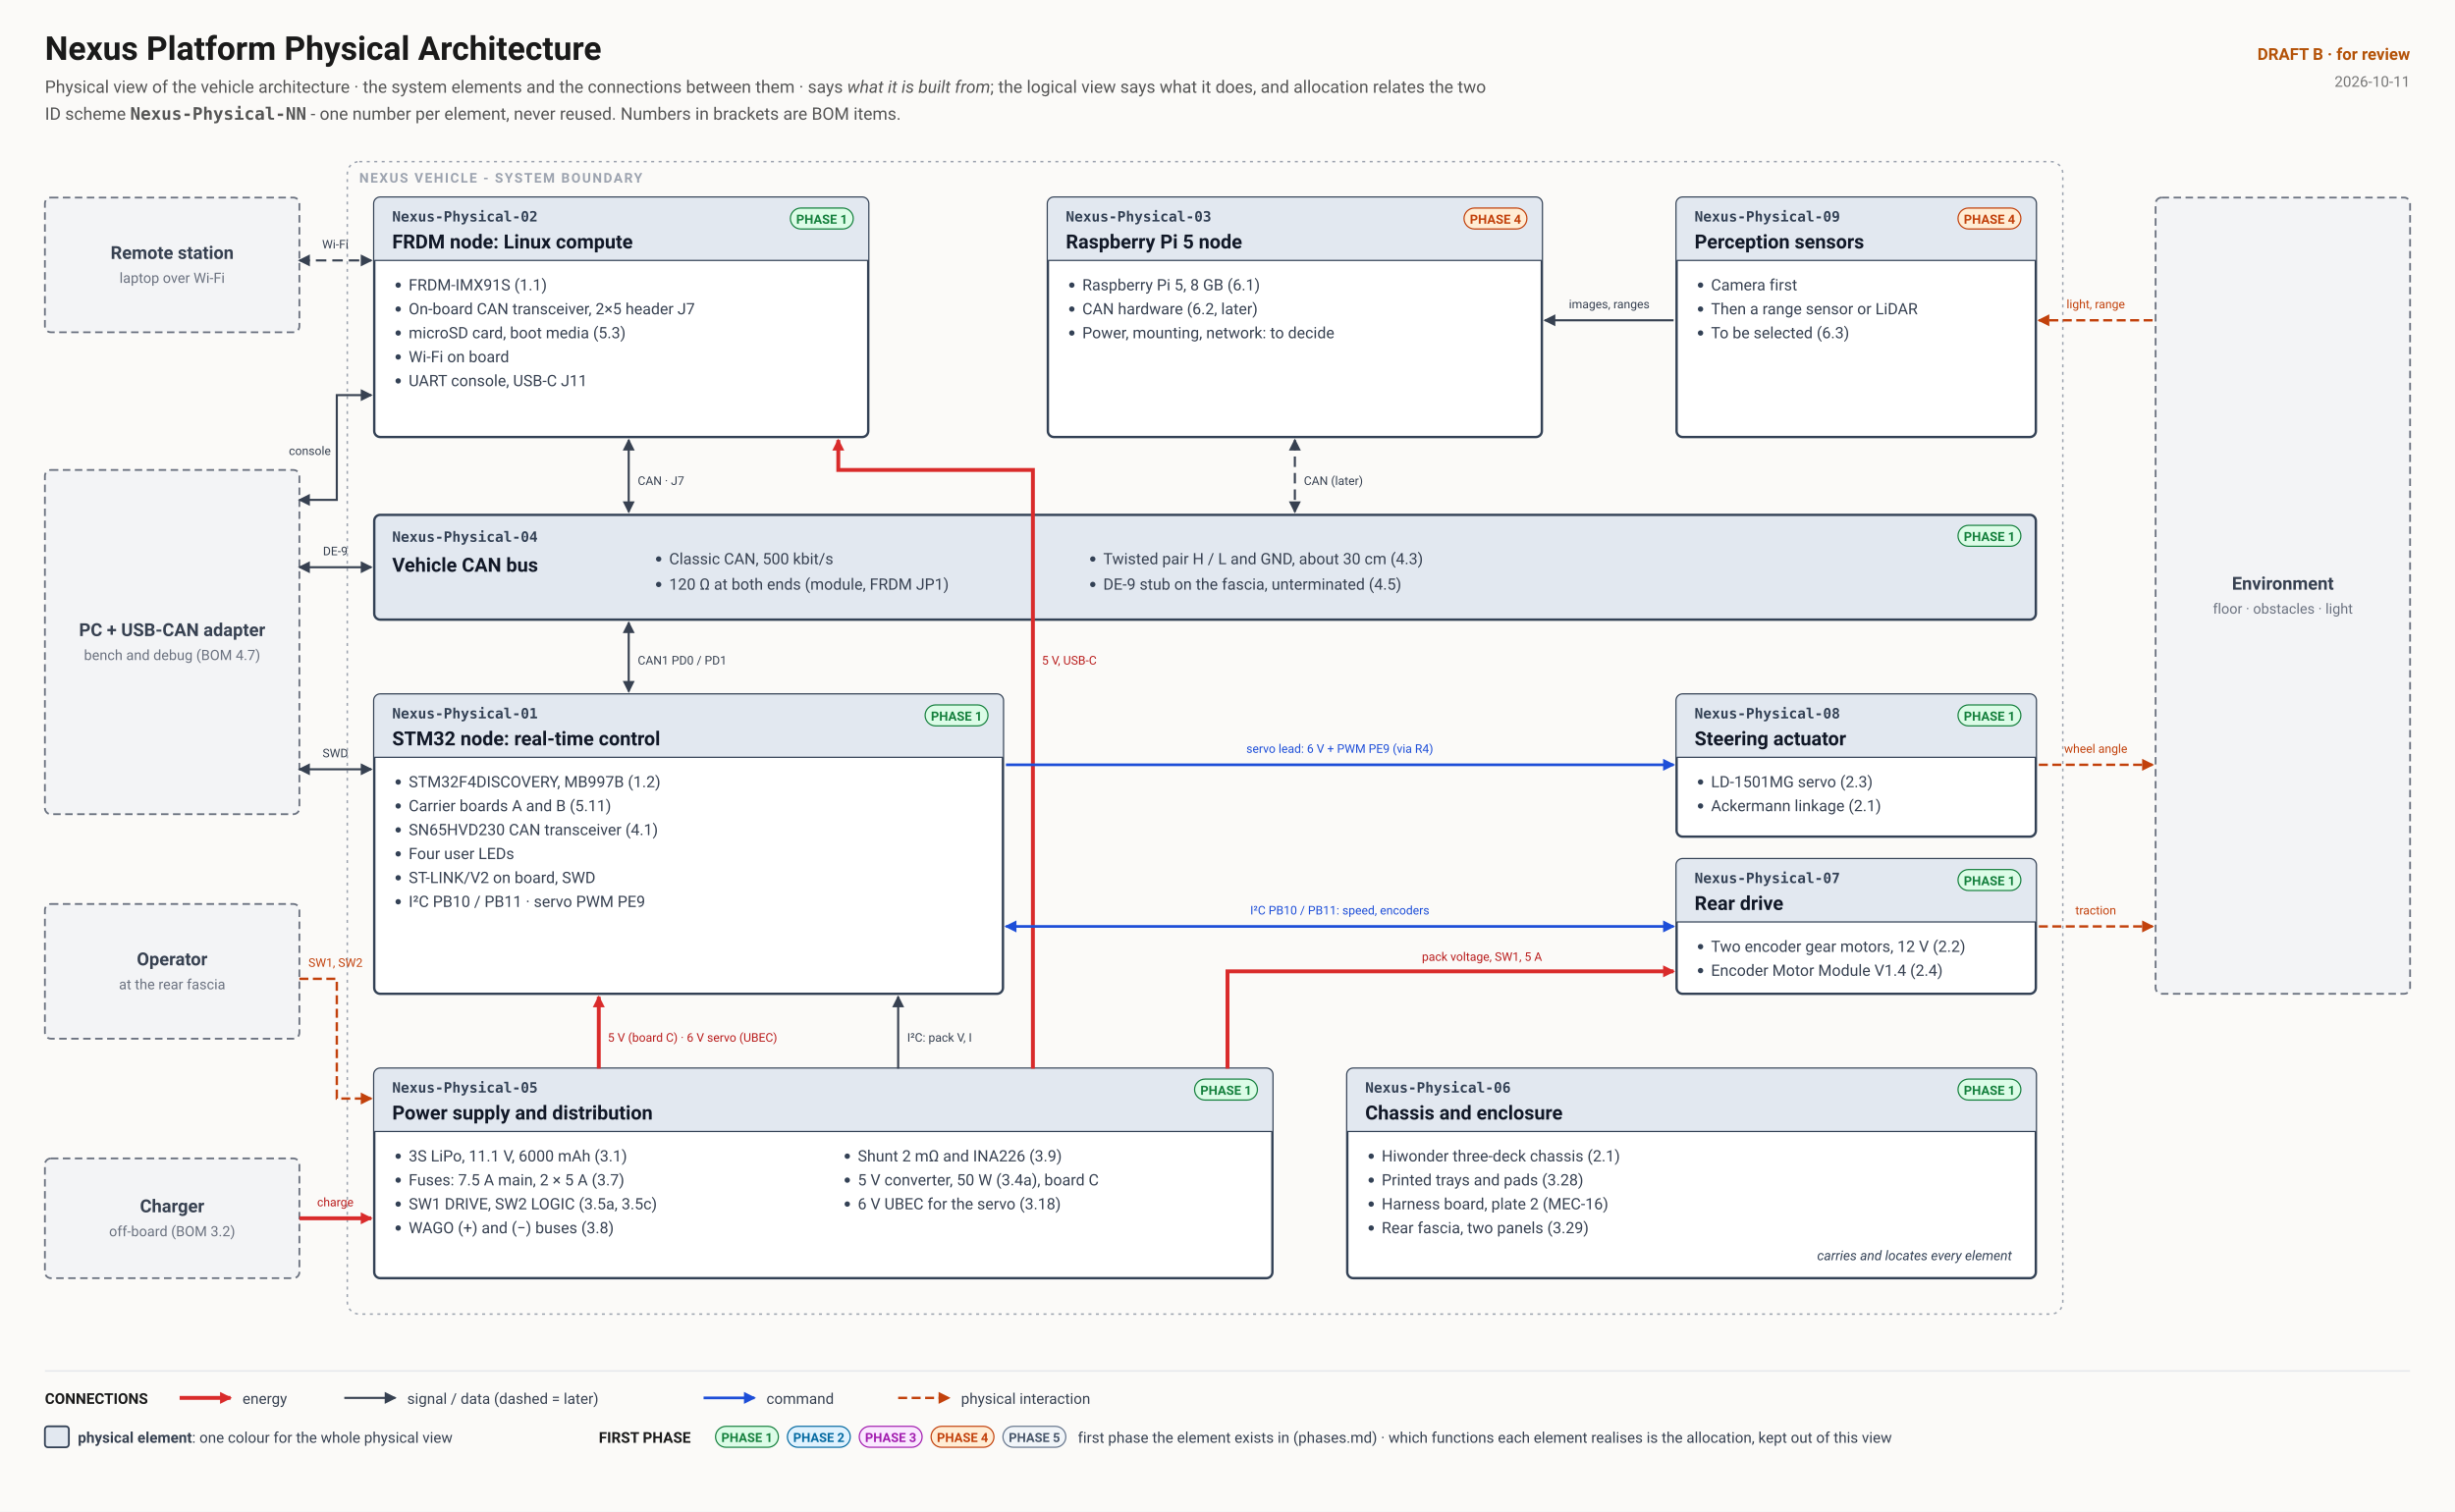
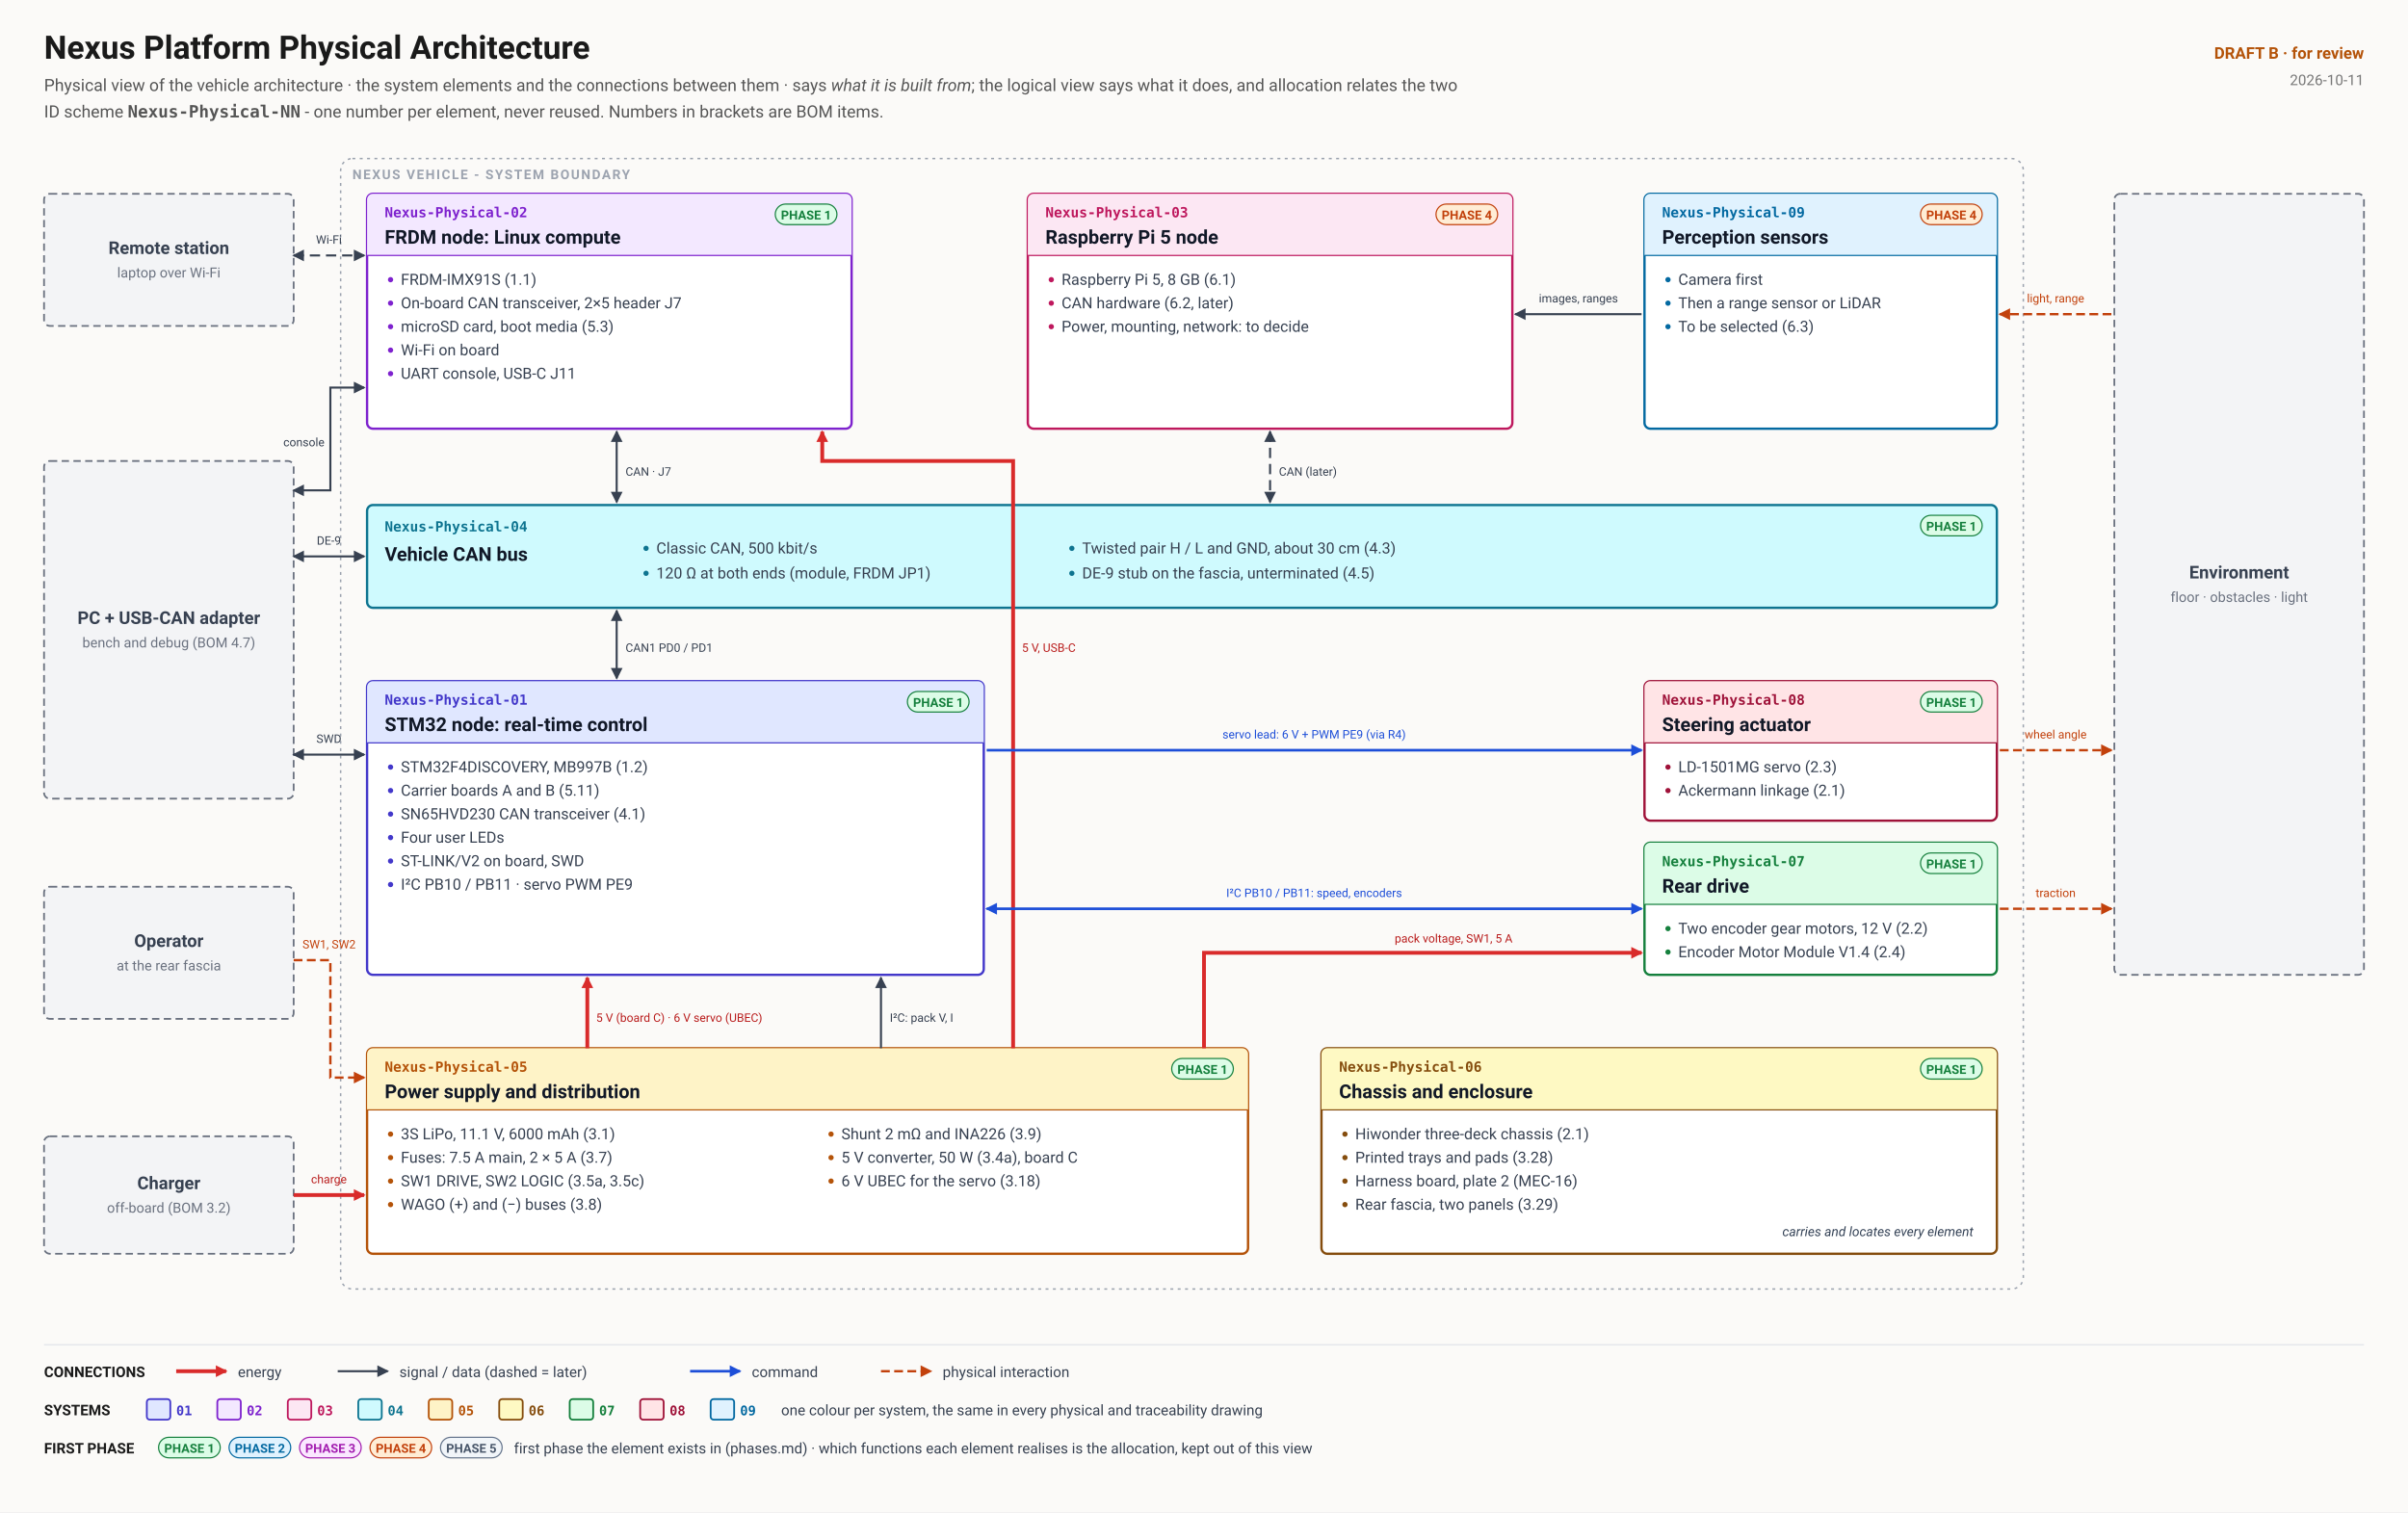
- <svg xmlns="http://www.w3.org/2000/svg" width="1640" height="1010" viewBox="0 0 1640 1010" font-family="system-ui, -apple-system, Segoe UI, Roboto, sans-serif">
+ <svg xmlns="http://www.w3.org/2000/svg" width="1640" height="1030" viewBox="0 0 1640 1030" font-family="system-ui, -apple-system, Segoe UI, Roboto, sans-serif">
  <defs>
    <marker id="mi" markerWidth="8" markerHeight="8" refX="7" refY="4" orient="auto" markerUnits="userSpaceOnUse">
      <path d="M0,0 L8,4 L0,8 z" fill="#374151" />
    </marker>
    <marker id="mis" markerWidth="8" markerHeight="8" refX="1" refY="4" orient="auto" markerUnits="userSpaceOnUse">
      <path d="M8,0 L0,4 L8,8 z" fill="#374151" />
    </marker>
    <marker id="mc" markerWidth="8" markerHeight="8" refX="7" refY="4" orient="auto" markerUnits="userSpaceOnUse">
      <path d="M0,0 L8,4 L0,8 z" fill="#1d4ed8" />
    </marker>
    <marker id="mcs" markerWidth="8" markerHeight="8" refX="1" refY="4" orient="auto" markerUnits="userSpaceOnUse">
      <path d="M8,0 L0,4 L8,8 z" fill="#1d4ed8" />
    </marker>
    <marker id="me" markerWidth="8" markerHeight="8" refX="7" refY="4" orient="auto" markerUnits="userSpaceOnUse">
      <path d="M0,0 L8,4 L0,8 z" fill="#d92b2b" />
    </marker>
    <marker id="mes" markerWidth="8" markerHeight="8" refX="1" refY="4" orient="auto" markerUnits="userSpaceOnUse">
      <path d="M8,0 L0,4 L8,8 z" fill="#d92b2b" />
    </marker>
    <marker id="mp" markerWidth="8" markerHeight="8" refX="7" refY="4" orient="auto" markerUnits="userSpaceOnUse">
      <path d="M0,0 L8,4 L0,8 z" fill="#c2410c" />
    </marker>
    <marker id="mps" markerWidth="8" markerHeight="8" refX="1" refY="4" orient="auto" markerUnits="userSpaceOnUse">
      <path d="M8,0 L0,4 L8,8 z" fill="#c2410c" />
    </marker>
  </defs>
-   <rect width="1640" height="1010" fill="#fbfaf8" />
+   <rect width="1640" height="1030" fill="#fbfaf8" />
  <text x="30" y="40" font-size="22" font-weight="700" fill="#1a1a1a">Nexus Platform Physical Architecture</text>
  <text x="30" y="62" font-size="11.5" fill="#555">Physical view of the vehicle architecture · the system elements and the connections between them · says <tspan font-style="italic">what it is built from</tspan>; the logical view says what it does, and allocation relates the two</text>
  <text x="30" y="80" font-size="11.5" fill="#555">ID scheme <tspan font-family="ui-monospace, Menlo, Consolas, monospace" font-weight="700">Nexus-Physical-NN</tspan> - one number per element, never reused. Numbers in brackets are BOM items.</text>
  <text x="1610" y="40" font-size="11" font-weight="700" fill="#b45309" text-anchor="end">DRAFT B · for review</text>
  <text x="1610" y="58" font-size="10" fill="#777" text-anchor="end">2026-10-11</text>
  <g transform="translate(0,14)">
    <rect x="30" y="118" width="170" height="90" rx="4" fill="#f3f4f6" stroke="#6b7280" stroke-width="1.2" stroke-dasharray="5 3" />
    <text x="115.0" y="159.0" font-size="12" font-weight="700" fill="#374151" text-anchor="middle">Remote station</text>
    <text x="115.0" y="175.0" font-size="9.5" fill="#6b7280" text-anchor="middle">laptop over Wi-Fi</text>
    <rect x="30" y="300" width="170" height="230" rx="4" fill="#f3f4f6" stroke="#6b7280" stroke-width="1.2" stroke-dasharray="5 3" />
    <text x="115.0" y="411.0" font-size="12" font-weight="700" fill="#374151" text-anchor="middle">PC + USB-CAN adapter</text>
    <text x="115.0" y="427.0" font-size="9.5" fill="#6b7280" text-anchor="middle">bench and debug (BOM 4.7)</text>
    <rect x="30" y="590" width="170" height="90" rx="4" fill="#f3f4f6" stroke="#6b7280" stroke-width="1.2" stroke-dasharray="5 3" />
    <text x="115.0" y="631.0" font-size="12" font-weight="700" fill="#374151" text-anchor="middle">Operator</text>
    <text x="115.0" y="647.0" font-size="9.5" fill="#6b7280" text-anchor="middle">at the rear fascia</text>
    <rect x="30" y="760" width="170" height="80" rx="4" fill="#f3f4f6" stroke="#6b7280" stroke-width="1.2" stroke-dasharray="5 3" />
    <text x="115.0" y="796.0" font-size="12" font-weight="700" fill="#374151" text-anchor="middle">Charger</text>
    <text x="115.0" y="812.0" font-size="9.5" fill="#6b7280" text-anchor="middle">off-board (BOM 3.2)</text>
    <rect x="1440" y="118" width="170" height="532" rx="4" fill="#f3f4f6" stroke="#6b7280" stroke-width="1.2" stroke-dasharray="5 3" />
    <text x="1525.0" y="380.0" font-size="12" font-weight="700" fill="#374151" text-anchor="middle">Environment</text>
    <text x="1525.0" y="396.0" font-size="9.5" fill="#6b7280" text-anchor="middle">floor · obstacles · light</text>
    <rect x="232" y="94" width="1146" height="770" rx="8" fill="none" stroke="#9ca3af" stroke-width="1" stroke-dasharray="2 3" />
    <text x="240" y="108" font-size="9" font-weight="700" fill="#9ca3af" letter-spacing="1">NEXUS VEHICLE - SYSTEM BOUNDARY</text>
    <g id="Nexus-Physical-02">
-       <rect x="250" y="118" width="330" height="160" rx="4" fill="#ffffff" stroke="#334155" stroke-width="1.6" />
-       <path d="M250,122 a4,4 0 0 1 4,-4 h322 a4,4 0 0 1 4,4 v38 h-330 z" fill="#e2e8f0" />
-       <line x1="250" y1="160" x2="580" y2="160" stroke="#334155" stroke-width="0.8" />
-       <text x="262" y="134" font-size="9.5" font-weight="700" fill="#334155" font-family="ui-monospace, Menlo, Consolas, monospace">Nexus-Physical-02</text>
+       <rect x="250" y="118" width="330" height="160" rx="4" fill="#ffffff" stroke="#7e22ce" stroke-width="1.6" />
+       <path d="M250,122 a4,4 0 0 1 4,-4 h322 a4,4 0 0 1 4,4 v38 h-330 z" fill="#f3e8ff" />
+       <line x1="250" y1="160" x2="580" y2="160" stroke="#7e22ce" stroke-width="0.8" />
+       <text x="262" y="134" font-size="9.5" font-weight="700" fill="#7e22ce" font-family="ui-monospace, Menlo, Consolas, monospace">Nexus-Physical-02</text>
      <text x="262" y="152" font-size="13" font-weight="700" fill="#111827">FRDM node: Linux compute</text>
      <rect x="528" y="125" width="42" height="14" rx="7" fill="#dcfce7" stroke="#15803d" stroke-width="0.8" />
      <text x="549.0" y="135.5" font-size="8.5" font-weight="700" text-anchor="middle" fill="#15803d">PHASE 1</text>
-       <circle cx="266.0" cy="176.5" r="1.8" fill="#334155" />
+       <circle cx="266.0" cy="176.5" r="1.8" fill="#7e22ce" />
      <text x="273.0" y="180" font-size="10.5" fill="#374151">FRDM-IMX91S (1.1)</text>
-       <circle cx="266.0" cy="192.5" r="1.8" fill="#334155" />
+       <circle cx="266.0" cy="192.5" r="1.8" fill="#7e22ce" />
      <text x="273.0" y="196" font-size="10.5" fill="#374151">On-board CAN transceiver, 2×5 header J7</text>
-       <circle cx="266.0" cy="208.5" r="1.8" fill="#334155" />
+       <circle cx="266.0" cy="208.5" r="1.8" fill="#7e22ce" />
      <text x="273.0" y="212" font-size="10.5" fill="#374151">microSD card, boot media (5.3)</text>
-       <circle cx="266.0" cy="224.5" r="1.8" fill="#334155" />
+       <circle cx="266.0" cy="224.5" r="1.8" fill="#7e22ce" />
      <text x="273.0" y="228" font-size="10.5" fill="#374151">Wi-Fi on board</text>
-       <circle cx="266.0" cy="240.5" r="1.8" fill="#334155" />
+       <circle cx="266.0" cy="240.5" r="1.8" fill="#7e22ce" />
      <text x="273.0" y="244" font-size="10.5" fill="#374151">UART console, USB-C J11</text>
    </g>
    <g id="Nexus-Physical-03">
-       <rect x="700" y="118" width="330" height="160" rx="4" fill="#ffffff" stroke="#334155" stroke-width="1.6" />
-       <path d="M700,122 a4,4 0 0 1 4,-4 h322 a4,4 0 0 1 4,4 v38 h-330 z" fill="#e2e8f0" />
-       <line x1="700" y1="160" x2="1030" y2="160" stroke="#334155" stroke-width="0.8" />
-       <text x="712" y="134" font-size="9.5" font-weight="700" fill="#334155" font-family="ui-monospace, Menlo, Consolas, monospace">Nexus-Physical-03</text>
+       <rect x="700" y="118" width="330" height="160" rx="4" fill="#ffffff" stroke="#be185d" stroke-width="1.6" />
+       <path d="M700,122 a4,4 0 0 1 4,-4 h322 a4,4 0 0 1 4,4 v38 h-330 z" fill="#fce7f3" />
+       <line x1="700" y1="160" x2="1030" y2="160" stroke="#be185d" stroke-width="0.8" />
+       <text x="712" y="134" font-size="9.5" font-weight="700" fill="#be185d" font-family="ui-monospace, Menlo, Consolas, monospace">Nexus-Physical-03</text>
      <text x="712" y="152" font-size="13" font-weight="700" fill="#111827">Raspberry Pi 5 node</text>
      <rect x="978" y="125" width="42" height="14" rx="7" fill="#ffedd5" stroke="#c2410c" stroke-width="0.8" />
      <text x="999.0" y="135.5" font-size="8.5" font-weight="700" text-anchor="middle" fill="#c2410c">PHASE 4</text>
-       <circle cx="716.0" cy="176.5" r="1.8" fill="#334155" />
+       <circle cx="716.0" cy="176.5" r="1.8" fill="#be185d" />
      <text x="723.0" y="180" font-size="10.5" fill="#374151">Raspberry Pi 5, 8 GB (6.1)</text>
-       <circle cx="716.0" cy="192.5" r="1.8" fill="#334155" />
+       <circle cx="716.0" cy="192.5" r="1.8" fill="#be185d" />
      <text x="723.0" y="196" font-size="10.5" fill="#374151">CAN hardware (6.2, later)</text>
-       <circle cx="716.0" cy="208.5" r="1.8" fill="#334155" />
+       <circle cx="716.0" cy="208.5" r="1.8" fill="#be185d" />
      <text x="723.0" y="212" font-size="10.5" fill="#374151">Power, mounting, network: to decide</text>
    </g>
    <g id="Nexus-Physical-09">
-       <rect x="1120" y="118" width="240" height="160" rx="4" fill="#ffffff" stroke="#334155" stroke-width="1.6" />
-       <path d="M1120,122 a4,4 0 0 1 4,-4 h232 a4,4 0 0 1 4,4 v38 h-240 z" fill="#e2e8f0" />
-       <line x1="1120" y1="160" x2="1360" y2="160" stroke="#334155" stroke-width="0.8" />
-       <text x="1132" y="134" font-size="9.5" font-weight="700" fill="#334155" font-family="ui-monospace, Menlo, Consolas, monospace">Nexus-Physical-09</text>
+       <rect x="1120" y="118" width="240" height="160" rx="4" fill="#ffffff" stroke="#0369a1" stroke-width="1.6" />
+       <path d="M1120,122 a4,4 0 0 1 4,-4 h232 a4,4 0 0 1 4,4 v38 h-240 z" fill="#e0f2fe" />
+       <line x1="1120" y1="160" x2="1360" y2="160" stroke="#0369a1" stroke-width="0.8" />
+       <text x="1132" y="134" font-size="9.5" font-weight="700" fill="#0369a1" font-family="ui-monospace, Menlo, Consolas, monospace">Nexus-Physical-09</text>
      <text x="1132" y="152" font-size="13" font-weight="700" fill="#111827">Perception sensors</text>
      <rect x="1308" y="125" width="42" height="14" rx="7" fill="#ffedd5" stroke="#c2410c" stroke-width="0.8" />
      <text x="1329.0" y="135.5" font-size="8.5" font-weight="700" text-anchor="middle" fill="#c2410c">PHASE 4</text>
-       <circle cx="1136.0" cy="176.5" r="1.8" fill="#334155" />
+       <circle cx="1136.0" cy="176.5" r="1.8" fill="#0369a1" />
      <text x="1143.0" y="180" font-size="10.5" fill="#374151">Camera first</text>
-       <circle cx="1136.0" cy="192.5" r="1.8" fill="#334155" />
+       <circle cx="1136.0" cy="192.5" r="1.8" fill="#0369a1" />
      <text x="1143.0" y="196" font-size="10.5" fill="#374151">Then a range sensor or LiDAR</text>
-       <circle cx="1136.0" cy="208.5" r="1.8" fill="#334155" />
+       <circle cx="1136.0" cy="208.5" r="1.8" fill="#0369a1" />
      <text x="1143.0" y="212" font-size="10.5" fill="#374151">To be selected (6.3)</text>
    </g>
    <g id="Nexus-Physical-04">
-       <rect x="250" y="330" width="1110" height="70" rx="4" fill="#e2e8f0" stroke="#334155" stroke-width="1.6" />
-       <text x="262" y="348" font-size="9.5" font-weight="700" fill="#334155" font-family="ui-monospace, Menlo, Consolas, monospace">Nexus-Physical-04</text>
+       <rect x="250" y="330" width="1110" height="70" rx="4" fill="#cffafe" stroke="#0e7490" stroke-width="1.6" />
+       <text x="262" y="348" font-size="9.5" font-weight="700" fill="#0e7490" font-family="ui-monospace, Menlo, Consolas, monospace">Nexus-Physical-04</text>
      <text x="262" y="368" font-size="13" font-weight="700" fill="#111827">Vehicle CAN bus</text>
-       <circle cx="440" cy="359.5" r="1.8" fill="#334155" />
+       <circle cx="440" cy="359.5" r="1.8" fill="#0e7490" />
      <text x="447" y="363" font-size="10.5" fill="#374151">Classic CAN, 500 kbit/s</text>
-       <circle cx="440" cy="376.5" r="1.8" fill="#334155" />
+       <circle cx="440" cy="376.5" r="1.8" fill="#0e7490" />
      <text x="447" y="380" font-size="10.5" fill="#374151">120 Ω at both ends (module, FRDM JP1)</text>
-       <circle cx="730" cy="359.5" r="1.8" fill="#334155" />
+       <circle cx="730" cy="359.5" r="1.8" fill="#0e7490" />
      <text x="737" y="363" font-size="10.5" fill="#374151">Twisted pair H / L and GND, about 30 cm (4.3)</text>
-       <circle cx="730" cy="376.5" r="1.8" fill="#334155" />
+       <circle cx="730" cy="376.5" r="1.8" fill="#0e7490" />
      <text x="737" y="380" font-size="10.5" fill="#374151">DE-9 stub on the fascia, unterminated (4.5)</text>
      <rect x="1308" y="337" width="42" height="14" rx="7" fill="#dcfce7" stroke="#15803d" stroke-width="0.8" />
      <text x="1329.0" y="347.5" font-size="8.5" font-weight="700" text-anchor="middle" fill="#15803d">PHASE 1</text>
    </g>
    <g id="Nexus-Physical-01">
-       <rect x="250" y="450" width="420" height="200" rx="4" fill="#ffffff" stroke="#334155" stroke-width="1.6" />
-       <path d="M250,454 a4,4 0 0 1 4,-4 h412 a4,4 0 0 1 4,4 v38 h-420 z" fill="#e2e8f0" />
-       <line x1="250" y1="492" x2="670" y2="492" stroke="#334155" stroke-width="0.8" />
-       <text x="262" y="466" font-size="9.5" font-weight="700" fill="#334155" font-family="ui-monospace, Menlo, Consolas, monospace">Nexus-Physical-01</text>
+       <rect x="250" y="450" width="420" height="200" rx="4" fill="#ffffff" stroke="#4338ca" stroke-width="1.6" />
+       <path d="M250,454 a4,4 0 0 1 4,-4 h412 a4,4 0 0 1 4,4 v38 h-420 z" fill="#e0e7ff" />
+       <line x1="250" y1="492" x2="670" y2="492" stroke="#4338ca" stroke-width="0.8" />
+       <text x="262" y="466" font-size="9.5" font-weight="700" fill="#4338ca" font-family="ui-monospace, Menlo, Consolas, monospace">Nexus-Physical-01</text>
      <text x="262" y="484" font-size="13" font-weight="700" fill="#111827">STM32 node: real-time control</text>
      <rect x="618" y="457" width="42" height="14" rx="7" fill="#dcfce7" stroke="#15803d" stroke-width="0.8" />
      <text x="639.0" y="467.5" font-size="8.5" font-weight="700" text-anchor="middle" fill="#15803d">PHASE 1</text>
-       <circle cx="266.0" cy="508.5" r="1.8" fill="#334155" />
+       <circle cx="266.0" cy="508.5" r="1.8" fill="#4338ca" />
      <text x="273.0" y="512" font-size="10.5" fill="#374151">STM32F4DISCOVERY, MB997B (1.2)</text>
-       <circle cx="266.0" cy="524.5" r="1.8" fill="#334155" />
+       <circle cx="266.0" cy="524.5" r="1.8" fill="#4338ca" />
      <text x="273.0" y="528" font-size="10.5" fill="#374151">Carrier boards A and B (5.11)</text>
-       <circle cx="266.0" cy="540.5" r="1.8" fill="#334155" />
+       <circle cx="266.0" cy="540.5" r="1.8" fill="#4338ca" />
      <text x="273.0" y="544" font-size="10.5" fill="#374151">SN65HVD230 CAN transceiver (4.1)</text>
-       <circle cx="266.0" cy="556.5" r="1.8" fill="#334155" />
+       <circle cx="266.0" cy="556.5" r="1.8" fill="#4338ca" />
      <text x="273.0" y="560" font-size="10.5" fill="#374151">Four user LEDs</text>
-       <circle cx="266.0" cy="572.5" r="1.8" fill="#334155" />
+       <circle cx="266.0" cy="572.5" r="1.8" fill="#4338ca" />
      <text x="273.0" y="576" font-size="10.5" fill="#374151">ST-LINK/V2 on board, SWD</text>
-       <circle cx="266.0" cy="588.5" r="1.8" fill="#334155" />
+       <circle cx="266.0" cy="588.5" r="1.8" fill="#4338ca" />
      <text x="273.0" y="592" font-size="10.5" fill="#374151">I²C PB10 / PB11 · servo PWM PE9</text>
    </g>
    <g id="Nexus-Physical-08">
-       <rect x="1120" y="450" width="240" height="95" rx="4" fill="#ffffff" stroke="#334155" stroke-width="1.6" />
-       <path d="M1120,454 a4,4 0 0 1 4,-4 h232 a4,4 0 0 1 4,4 v38 h-240 z" fill="#e2e8f0" />
-       <line x1="1120" y1="492" x2="1360" y2="492" stroke="#334155" stroke-width="0.8" />
-       <text x="1132" y="466" font-size="9.5" font-weight="700" fill="#334155" font-family="ui-monospace, Menlo, Consolas, monospace">Nexus-Physical-08</text>
+       <rect x="1120" y="450" width="240" height="95" rx="4" fill="#ffffff" stroke="#9f1239" stroke-width="1.6" />
+       <path d="M1120,454 a4,4 0 0 1 4,-4 h232 a4,4 0 0 1 4,4 v38 h-240 z" fill="#ffe4e6" />
+       <line x1="1120" y1="492" x2="1360" y2="492" stroke="#9f1239" stroke-width="0.8" />
+       <text x="1132" y="466" font-size="9.5" font-weight="700" fill="#9f1239" font-family="ui-monospace, Menlo, Consolas, monospace">Nexus-Physical-08</text>
      <text x="1132" y="484" font-size="13" font-weight="700" fill="#111827">Steering actuator</text>
      <rect x="1308" y="457" width="42" height="14" rx="7" fill="#dcfce7" stroke="#15803d" stroke-width="0.8" />
      <text x="1329.0" y="467.5" font-size="8.5" font-weight="700" text-anchor="middle" fill="#15803d">PHASE 1</text>
-       <circle cx="1136.0" cy="508.5" r="1.8" fill="#334155" />
+       <circle cx="1136.0" cy="508.5" r="1.8" fill="#9f1239" />
      <text x="1143.0" y="512" font-size="10.5" fill="#374151">LD-1501MG servo (2.3)</text>
-       <circle cx="1136.0" cy="524.5" r="1.8" fill="#334155" />
+       <circle cx="1136.0" cy="524.5" r="1.8" fill="#9f1239" />
      <text x="1143.0" y="528" font-size="10.5" fill="#374151">Ackermann linkage (2.1)</text>
    </g>
    <g id="Nexus-Physical-07">
-       <rect x="1120" y="560" width="240" height="90" rx="4" fill="#ffffff" stroke="#334155" stroke-width="1.6" />
-       <path d="M1120,564 a4,4 0 0 1 4,-4 h232 a4,4 0 0 1 4,4 v38 h-240 z" fill="#e2e8f0" />
-       <line x1="1120" y1="602" x2="1360" y2="602" stroke="#334155" stroke-width="0.8" />
-       <text x="1132" y="576" font-size="9.5" font-weight="700" fill="#334155" font-family="ui-monospace, Menlo, Consolas, monospace">Nexus-Physical-07</text>
+       <rect x="1120" y="560" width="240" height="90" rx="4" fill="#ffffff" stroke="#15803d" stroke-width="1.6" />
+       <path d="M1120,564 a4,4 0 0 1 4,-4 h232 a4,4 0 0 1 4,4 v38 h-240 z" fill="#dcfce7" />
+       <line x1="1120" y1="602" x2="1360" y2="602" stroke="#15803d" stroke-width="0.8" />
+       <text x="1132" y="576" font-size="9.5" font-weight="700" fill="#15803d" font-family="ui-monospace, Menlo, Consolas, monospace">Nexus-Physical-07</text>
      <text x="1132" y="594" font-size="13" font-weight="700" fill="#111827">Rear drive</text>
      <rect x="1308" y="567" width="42" height="14" rx="7" fill="#dcfce7" stroke="#15803d" stroke-width="0.8" />
      <text x="1329.0" y="577.5" font-size="8.5" font-weight="700" text-anchor="middle" fill="#15803d">PHASE 1</text>
-       <circle cx="1136.0" cy="618.5" r="1.8" fill="#334155" />
+       <circle cx="1136.0" cy="618.5" r="1.8" fill="#15803d" />
      <text x="1143.0" y="622" font-size="10.5" fill="#374151">Two encoder gear motors, 12 V (2.2)</text>
-       <circle cx="1136.0" cy="634.5" r="1.8" fill="#334155" />
+       <circle cx="1136.0" cy="634.5" r="1.8" fill="#15803d" />
      <text x="1143.0" y="638" font-size="10.5" fill="#374151">Encoder Motor Module V1.4 (2.4)</text>
    </g>
    <g id="Nexus-Physical-05">
-       <rect x="250" y="700" width="600" height="140" rx="4" fill="#ffffff" stroke="#334155" stroke-width="1.6" />
-       <path d="M250,704 a4,4 0 0 1 4,-4 h592 a4,4 0 0 1 4,4 v38 h-600 z" fill="#e2e8f0" />
-       <line x1="250" y1="742" x2="850" y2="742" stroke="#334155" stroke-width="0.8" />
-       <text x="262" y="716" font-size="9.5" font-weight="700" fill="#334155" font-family="ui-monospace, Menlo, Consolas, monospace">Nexus-Physical-05</text>
+       <rect x="250" y="700" width="600" height="140" rx="4" fill="#ffffff" stroke="#b45309" stroke-width="1.6" />
+       <path d="M250,704 a4,4 0 0 1 4,-4 h592 a4,4 0 0 1 4,4 v38 h-600 z" fill="#fef3c7" />
+       <line x1="250" y1="742" x2="850" y2="742" stroke="#b45309" stroke-width="0.8" />
+       <text x="262" y="716" font-size="9.5" font-weight="700" fill="#b45309" font-family="ui-monospace, Menlo, Consolas, monospace">Nexus-Physical-05</text>
      <text x="262" y="734" font-size="13" font-weight="700" fill="#111827">Power supply and distribution</text>
      <rect x="798" y="707" width="42" height="14" rx="7" fill="#dcfce7" stroke="#15803d" stroke-width="0.8" />
      <text x="819.0" y="717.5" font-size="8.5" font-weight="700" text-anchor="middle" fill="#15803d">PHASE 1</text>
-       <circle cx="266.0" cy="758.5" r="1.8" fill="#334155" />
+       <circle cx="266.0" cy="758.5" r="1.8" fill="#b45309" />
      <text x="273.0" y="762" font-size="10.5" fill="#374151">3S LiPo, 11.1 V, 6000 mAh (3.1)</text>
-       <circle cx="266.0" cy="774.5" r="1.8" fill="#334155" />
+       <circle cx="266.0" cy="774.5" r="1.8" fill="#b45309" />
      <text x="273.0" y="778" font-size="10.5" fill="#374151">Fuses: 7.5 A main, 2 × 5 A (3.7)</text>
-       <circle cx="266.0" cy="790.5" r="1.8" fill="#334155" />
+       <circle cx="266.0" cy="790.5" r="1.8" fill="#b45309" />
      <text x="273.0" y="794" font-size="10.5" fill="#374151">SW1 DRIVE, SW2 LOGIC (3.5a, 3.5c)</text>
-       <circle cx="266.0" cy="806.5" r="1.8" fill="#334155" />
+       <circle cx="266.0" cy="806.5" r="1.8" fill="#b45309" />
      <text x="273.0" y="810" font-size="10.5" fill="#374151">WAGO (+) and (−) buses (3.8)</text>
-       <circle cx="566.0" cy="758.5" r="1.8" fill="#334155" />
+       <circle cx="566.0" cy="758.5" r="1.8" fill="#b45309" />
      <text x="573.0" y="762" font-size="10.5" fill="#374151">Shunt 2 mΩ and INA226 (3.9)</text>
-       <circle cx="566.0" cy="774.5" r="1.8" fill="#334155" />
+       <circle cx="566.0" cy="774.5" r="1.8" fill="#b45309" />
      <text x="573.0" y="778" font-size="10.5" fill="#374151">5 V converter, 50 W (3.4a), board C</text>
-       <circle cx="566.0" cy="790.5" r="1.8" fill="#334155" />
+       <circle cx="566.0" cy="790.5" r="1.8" fill="#b45309" />
      <text x="573.0" y="794" font-size="10.5" fill="#374151">6 V UBEC for the servo (3.18)</text>
    </g>
    <g id="Nexus-Physical-06">
-       <rect x="900" y="700" width="460" height="140" rx="4" fill="#ffffff" stroke="#334155" stroke-width="1.6" />
-       <path d="M900,704 a4,4 0 0 1 4,-4 h452 a4,4 0 0 1 4,4 v38 h-460 z" fill="#e2e8f0" />
-       <line x1="900" y1="742" x2="1360" y2="742" stroke="#334155" stroke-width="0.8" />
-       <text x="912" y="716" font-size="9.5" font-weight="700" fill="#334155" font-family="ui-monospace, Menlo, Consolas, monospace">Nexus-Physical-06</text>
+       <rect x="900" y="700" width="460" height="140" rx="4" fill="#ffffff" stroke="#854d0e" stroke-width="1.6" />
+       <path d="M900,704 a4,4 0 0 1 4,-4 h452 a4,4 0 0 1 4,4 v38 h-460 z" fill="#fef9c3" />
+       <line x1="900" y1="742" x2="1360" y2="742" stroke="#854d0e" stroke-width="0.8" />
+       <text x="912" y="716" font-size="9.5" font-weight="700" fill="#854d0e" font-family="ui-monospace, Menlo, Consolas, monospace">Nexus-Physical-06</text>
      <text x="912" y="734" font-size="13" font-weight="700" fill="#111827">Chassis and enclosure</text>
      <rect x="1308" y="707" width="42" height="14" rx="7" fill="#dcfce7" stroke="#15803d" stroke-width="0.8" />
      <text x="1329.0" y="717.5" font-size="8.5" font-weight="700" text-anchor="middle" fill="#15803d">PHASE 1</text>
-       <circle cx="916.0" cy="758.5" r="1.8" fill="#334155" />
+       <circle cx="916.0" cy="758.5" r="1.8" fill="#854d0e" />
      <text x="923.0" y="762" font-size="10.5" fill="#374151">Hiwonder three-deck chassis (2.1)</text>
-       <circle cx="916.0" cy="774.5" r="1.8" fill="#334155" />
+       <circle cx="916.0" cy="774.5" r="1.8" fill="#854d0e" />
      <text x="923.0" y="778" font-size="10.5" fill="#374151">Printed trays and pads (3.28)</text>
-       <circle cx="916.0" cy="790.5" r="1.8" fill="#334155" />
+       <circle cx="916.0" cy="790.5" r="1.8" fill="#854d0e" />
      <text x="923.0" y="794" font-size="10.5" fill="#374151">Harness board, plate 2 (MEC-16)</text>
-       <circle cx="916.0" cy="806.5" r="1.8" fill="#334155" />
+       <circle cx="916.0" cy="806.5" r="1.8" fill="#854d0e" />
      <text x="923.0" y="810" font-size="10.5" fill="#374151">Rear fascia, two panels (3.29)</text>
    </g>
    <text x="1344" y="828" font-size="9" font-style="italic" fill="#334155" text-anchor="end">carries and locates every element</text>
    <path d="M400,700 L400,652" fill="none" stroke="#d92b2b" stroke-width="2.6" marker-end="url(#me)" />
    <text x="406" y="682" font-size="8" fill="#b91c1c" text-anchor="start">5 V (board C) · 6 V servo (UBEC)</text>
    <path d="M690,700 L690,300 L560,300 L560,280" fill="none" stroke="#d92b2b" stroke-width="2.6" marker-end="url(#me)" />
    <text x="696" y="430" font-size="8" fill="#b91c1c" text-anchor="start">5 V, USB-C</text>
    <path d="M820,700 L820,635 L1118,635" fill="none" stroke="#d92b2b" stroke-width="2.6" marker-end="url(#me)" />
    <text x="990" y="628" font-size="8" fill="#b91c1c" text-anchor="middle">pack voltage, SW1, 5 A</text>
    <path d="M200,800 L248,800" fill="none" stroke="#d92b2b" stroke-width="2.6" marker-end="url(#me)" />
    <text x="224" y="792" font-size="8" fill="#b91c1c" text-anchor="middle">charge</text>
    <path d="M420,280 L420,328" fill="none" stroke="#374151" stroke-width="1.4" marker-start="url(#mis)" marker-end="url(#mi)" />
    <text x="426" y="310" font-size="8" fill="#374151" text-anchor="start">CAN · J7</text>
    <path d="M420,402 L420,448" fill="none" stroke="#374151" stroke-width="1.4" marker-start="url(#mis)" marker-end="url(#mi)" />
    <text x="426" y="430" font-size="8" fill="#374151" text-anchor="start">CAN1 PD0 / PD1</text>
    <path d="M865,280 L865,328" fill="none" stroke="#374151" stroke-width="1.4" stroke-dasharray="7 4" marker-start="url(#mis)" marker-end="url(#mi)" />
    <text x="871" y="310" font-size="8" fill="#374151" text-anchor="start">CAN (later)</text>
    <path d="M200,365 L248,365" fill="none" stroke="#374151" stroke-width="1.4" marker-start="url(#mis)" marker-end="url(#mi)" />
    <text x="224" y="357" font-size="8" fill="#374151" text-anchor="middle">DE-9</text>
    <path d="M600,700 L600,652" fill="none" stroke="#374151" stroke-width="1.4" marker-end="url(#mi)" />
    <text x="606" y="682" font-size="8" fill="#374151" text-anchor="start">I²C: pack V, I</text>
    <path d="M672,497 L1118,497" fill="none" stroke="#1d4ed8" stroke-width="1.8" marker-end="url(#mc)" />
    <text x="895" y="489" font-size="8" fill="#1d4ed8" text-anchor="middle">servo lead: 6 V + PWM PE9 (via R4)</text>
    <path d="M672,605 L1118,605" fill="none" stroke="#1d4ed8" stroke-width="1.8" marker-start="url(#mcs)" marker-end="url(#mc)" />
    <text x="895" y="597" font-size="8" fill="#1d4ed8" text-anchor="middle">I²C PB10 / PB11: speed, encoders</text>
    <path d="M1118,200 L1032,200" fill="none" stroke="#374151" stroke-width="1.4" marker-end="url(#mi)" />
    <text x="1075" y="192" font-size="8" fill="#374151" text-anchor="middle">images, ranges</text>
    <path d="M200,320 L225,320 L225,250 L248,250" fill="none" stroke="#374151" stroke-width="1.4" marker-start="url(#mis)" marker-end="url(#mi)" />
    <text x="221" y="290" font-size="8" fill="#374151" text-anchor="end">console</text>
    <path d="M200,500 L248,500" fill="none" stroke="#374151" stroke-width="1.4" marker-start="url(#mis)" marker-end="url(#mi)" />
    <text x="224" y="492" font-size="8" fill="#374151" text-anchor="middle">SWD</text>
    <path d="M200,160 L248,160" fill="none" stroke="#374151" stroke-width="1.4" stroke-dasharray="7 4" marker-start="url(#mis)" marker-end="url(#mi)" />
    <text x="224" y="152" font-size="8" fill="#374151" text-anchor="middle">Wi-Fi</text>
    <path d="M200,640 L225,640 L225,720 L248,720" fill="none" stroke="#c2410c" stroke-width="1.6" stroke-dasharray="6 3" marker-end="url(#mp)" />
    <text x="206" y="632" font-size="8" fill="#c2410c" text-anchor="start">SW1, SW2</text>
    <path d="M1438,200 L1362,200" fill="none" stroke="#c2410c" stroke-width="1.6" stroke-dasharray="6 3" marker-end="url(#mp)" />
    <text x="1400" y="192" font-size="8" fill="#c2410c" text-anchor="middle">light, range</text>
    <path d="M1362,497 L1438,497" fill="none" stroke="#c2410c" stroke-width="1.6" stroke-dasharray="6 3" marker-end="url(#mp)" />
    <text x="1400" y="489" font-size="8" fill="#c2410c" text-anchor="middle">wheel angle</text>
    <path d="M1362,605 L1438,605" fill="none" stroke="#c2410c" stroke-width="1.6" stroke-dasharray="6 3" marker-end="url(#mp)" />
    <text x="1400" y="597" font-size="8" fill="#c2410c" text-anchor="middle">traction</text>
    <line x1="30" y1="902" x2="1610" y2="902" stroke="#e5e7eb" />
    <text x="30" y="924" font-size="10" font-weight="700" fill="#1a1a1a">CONNECTIONS</text>
    <path d="M120,920 L154,920" fill="none" stroke="#d92b2b" stroke-width="2.6" marker-end="url(#me)" />
    <text x="162" y="924" font-size="10" fill="#374151">energy</text>
    <path d="M230,920 L264,920" fill="none" stroke="#374151" stroke-width="1.4" marker-end="url(#mi)" />
    <text x="272" y="924" font-size="10" fill="#374151">signal / data (dashed = later)</text>
    <path d="M470,920 L504,920" fill="none" stroke="#1d4ed8" stroke-width="1.8" marker-end="url(#mc)" />
    <text x="512" y="924" font-size="10" fill="#374151">command</text>
    <path d="M600,920 L634,920" fill="none" stroke="#c2410c" stroke-width="1.6" stroke-dasharray="6 3" marker-end="url(#mp)" />
    <text x="642" y="924" font-size="10" fill="#374151">physical interaction</text>
-     <rect x="30" y="939" width="16" height="14" rx="2" fill="#e2e8f0" stroke="#334155" stroke-width="1.2" />
-     <text x="52" y="950" font-size="10" fill="#374151">
-       <tspan font-weight="700">physical element</tspan>: one colour for the whole physical view</text>
-     <text x="400" y="950" font-size="10" font-weight="700" fill="#1a1a1a">FIRST PHASE</text>
-     <rect x="478" y="939" width="42" height="14" rx="7" fill="#dcfce7" stroke="#15803d" stroke-width="0.8" />
-     <text x="499.0" y="949.5" font-size="8.5" font-weight="700" text-anchor="middle" fill="#15803d">PHASE 1</text>
-     <rect x="526" y="939" width="42" height="14" rx="7" fill="#e0f2fe" stroke="#0369a1" stroke-width="0.8" />
-     <text x="547.0" y="949.5" font-size="8.5" font-weight="700" text-anchor="middle" fill="#0369a1">PHASE 2</text>
-     <rect x="574" y="939" width="42" height="14" rx="7" fill="#fae8ff" stroke="#a21caf" stroke-width="0.8" />
-     <text x="595.0" y="949.5" font-size="8.5" font-weight="700" text-anchor="middle" fill="#a21caf">PHASE 3</text>
-     <rect x="622" y="939" width="42" height="14" rx="7" fill="#ffedd5" stroke="#c2410c" stroke-width="0.8" />
-     <text x="643.0" y="949.5" font-size="8.5" font-weight="700" text-anchor="middle" fill="#c2410c">PHASE 4</text>
-     <rect x="670" y="939" width="42" height="14" rx="7" fill="#f1f5f9" stroke="#64748b" stroke-width="0.8" />
-     <text x="691.0" y="949.5" font-size="8.5" font-weight="700" text-anchor="middle" fill="#475569">PHASE 5</text>
-     <text x="720" y="950" font-size="10" fill="#374151">first phase the element exists in (phases.md) · which functions each element realises is the allocation, kept out of this view</text>
+     <text x="30" y="950" font-size="10" font-weight="700" fill="#1a1a1a">SYSTEMS</text>
+     <rect x="100" y="939" width="16" height="14" rx="2" fill="#e0e7ff" stroke="#4338ca" stroke-width="1.2" />
+     <text x="120" y="950" font-size="9" font-weight="700" fill="#4338ca" font-family="ui-monospace, Menlo, Consolas, monospace">01</text>
+     <rect x="148" y="939" width="16" height="14" rx="2" fill="#f3e8ff" stroke="#7e22ce" stroke-width="1.2" />
+     <text x="168" y="950" font-size="9" font-weight="700" fill="#7e22ce" font-family="ui-monospace, Menlo, Consolas, monospace">02</text>
+     <rect x="196" y="939" width="16" height="14" rx="2" fill="#fce7f3" stroke="#be185d" stroke-width="1.2" />
+     <text x="216" y="950" font-size="9" font-weight="700" fill="#be185d" font-family="ui-monospace, Menlo, Consolas, monospace">03</text>
+     <rect x="244" y="939" width="16" height="14" rx="2" fill="#cffafe" stroke="#0e7490" stroke-width="1.2" />
+     <text x="264" y="950" font-size="9" font-weight="700" fill="#0e7490" font-family="ui-monospace, Menlo, Consolas, monospace">04</text>
+     <rect x="292" y="939" width="16" height="14" rx="2" fill="#fef3c7" stroke="#b45309" stroke-width="1.2" />
+     <text x="312" y="950" font-size="9" font-weight="700" fill="#b45309" font-family="ui-monospace, Menlo, Consolas, monospace">05</text>
+     <rect x="340" y="939" width="16" height="14" rx="2" fill="#fef9c3" stroke="#854d0e" stroke-width="1.2" />
+     <text x="360" y="950" font-size="9" font-weight="700" fill="#854d0e" font-family="ui-monospace, Menlo, Consolas, monospace">06</text>
+     <rect x="388" y="939" width="16" height="14" rx="2" fill="#dcfce7" stroke="#15803d" stroke-width="1.2" />
+     <text x="408" y="950" font-size="9" font-weight="700" fill="#15803d" font-family="ui-monospace, Menlo, Consolas, monospace">07</text>
+     <rect x="436" y="939" width="16" height="14" rx="2" fill="#ffe4e6" stroke="#9f1239" stroke-width="1.2" />
+     <text x="456" y="950" font-size="9" font-weight="700" fill="#9f1239" font-family="ui-monospace, Menlo, Consolas, monospace">08</text>
+     <rect x="484" y="939" width="16" height="14" rx="2" fill="#e0f2fe" stroke="#0369a1" stroke-width="1.2" />
+     <text x="504" y="950" font-size="9" font-weight="700" fill="#0369a1" font-family="ui-monospace, Menlo, Consolas, monospace">09</text>
+     <text x="532" y="950" font-size="10" fill="#374151">one colour per system, the same in every physical and traceability drawing</text>
+     <text x="30" y="976" font-size="10" font-weight="700" fill="#1a1a1a">FIRST PHASE</text>
+     <rect x="108" y="965" width="42" height="14" rx="7" fill="#dcfce7" stroke="#15803d" stroke-width="0.8" />
+     <text x="129.0" y="975.5" font-size="8.5" font-weight="700" text-anchor="middle" fill="#15803d">PHASE 1</text>
+     <rect x="156" y="965" width="42" height="14" rx="7" fill="#e0f2fe" stroke="#0369a1" stroke-width="0.8" />
+     <text x="177.0" y="975.5" font-size="8.5" font-weight="700" text-anchor="middle" fill="#0369a1">PHASE 2</text>
+     <rect x="204" y="965" width="42" height="14" rx="7" fill="#fae8ff" stroke="#a21caf" stroke-width="0.8" />
+     <text x="225.0" y="975.5" font-size="8.5" font-weight="700" text-anchor="middle" fill="#a21caf">PHASE 3</text>
+     <rect x="252" y="965" width="42" height="14" rx="7" fill="#ffedd5" stroke="#c2410c" stroke-width="0.8" />
+     <text x="273.0" y="975.5" font-size="8.5" font-weight="700" text-anchor="middle" fill="#c2410c">PHASE 4</text>
+     <rect x="300" y="965" width="42" height="14" rx="7" fill="#f1f5f9" stroke="#64748b" stroke-width="0.8" />
+     <text x="321.0" y="975.5" font-size="8.5" font-weight="700" text-anchor="middle" fill="#475569">PHASE 5</text>
+     <text x="350" y="976" font-size="10" fill="#374151">first phase the element exists in (phases.md) · which functions each element realises is the allocation, kept out of this view</text>
  </g>
</svg>
